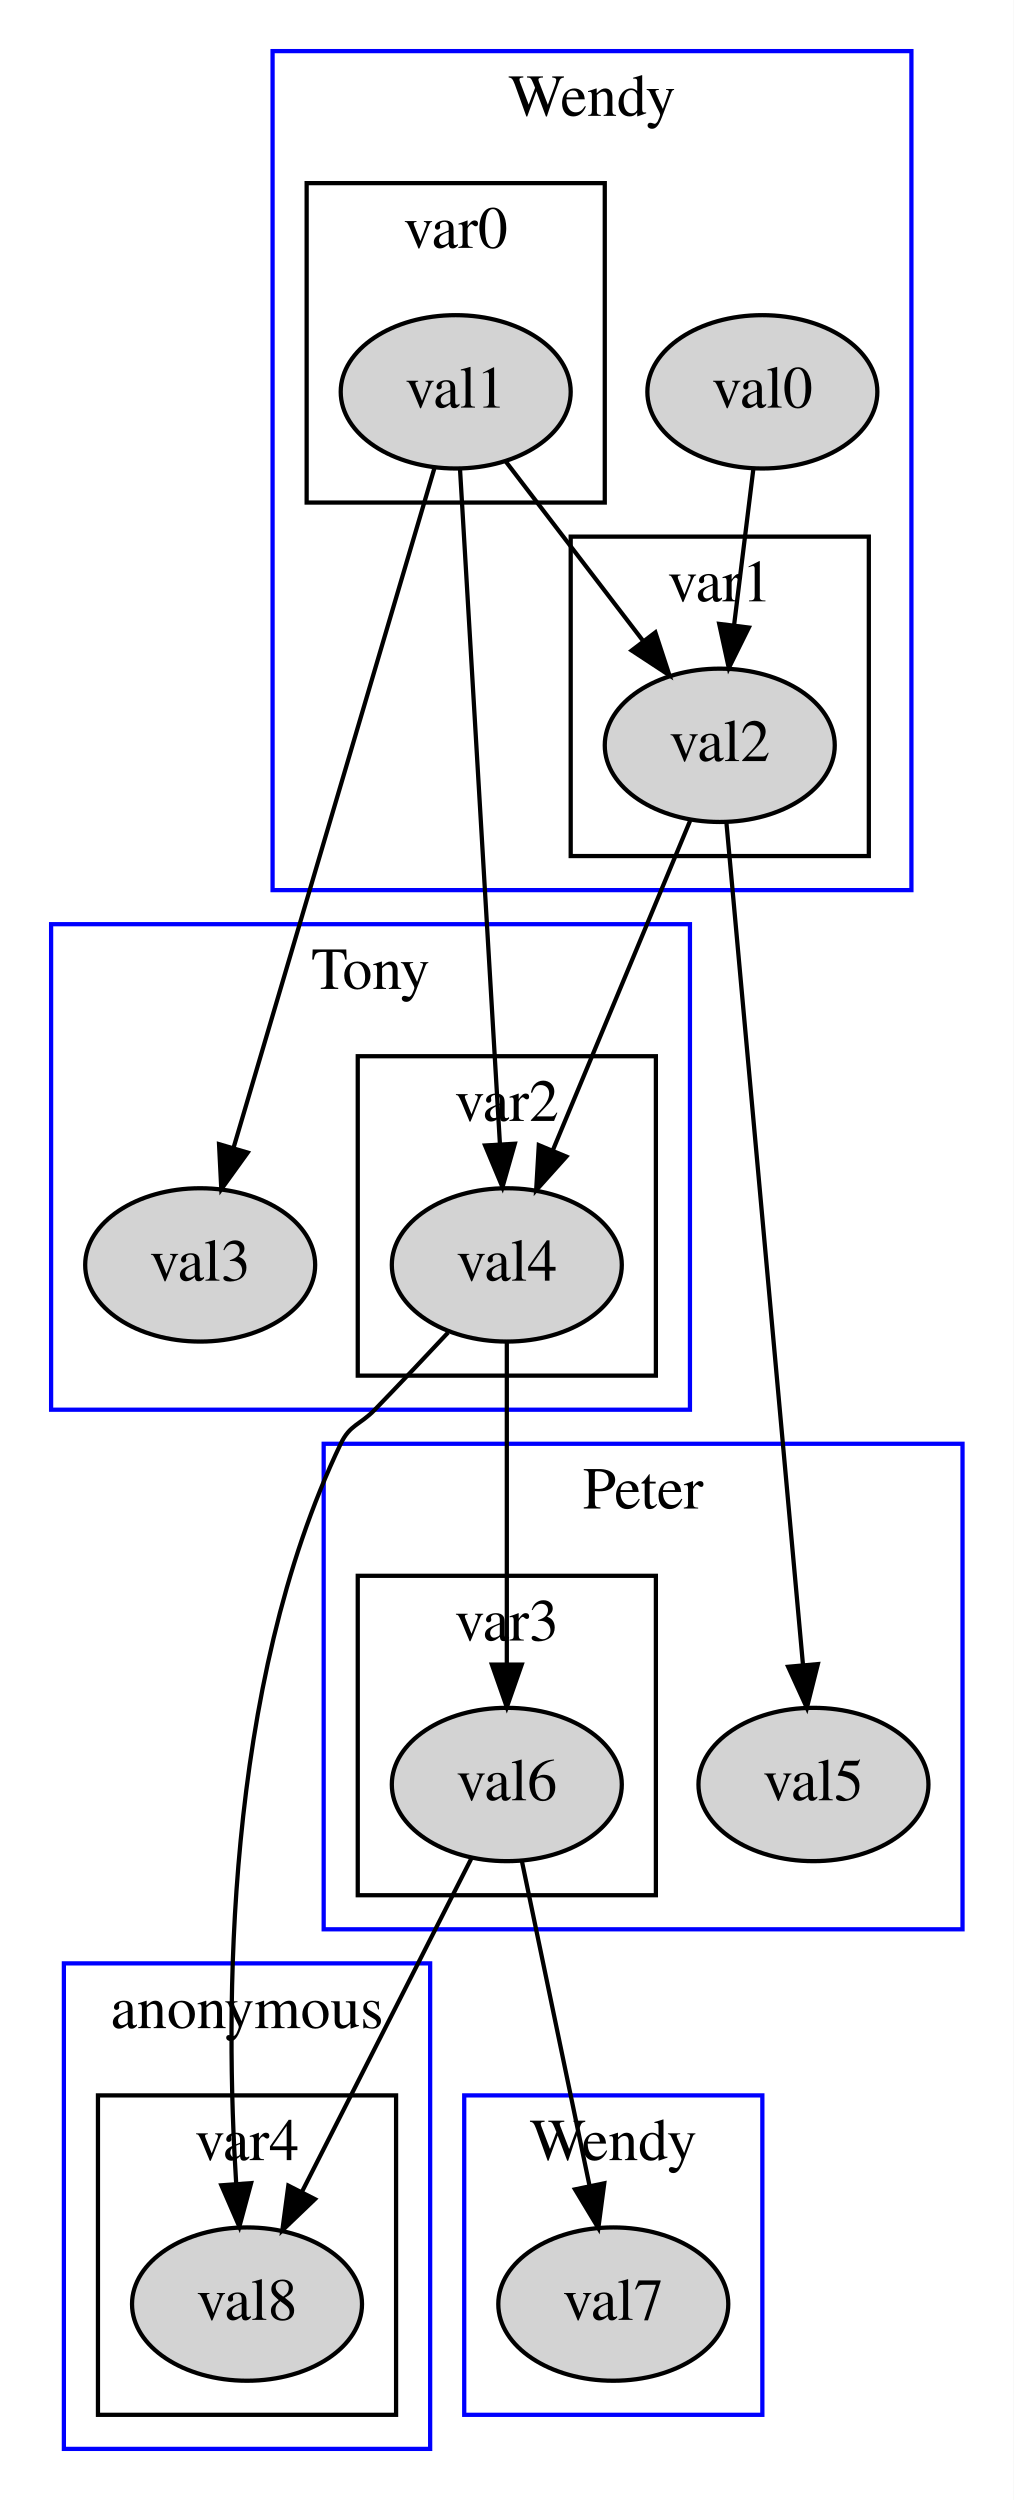
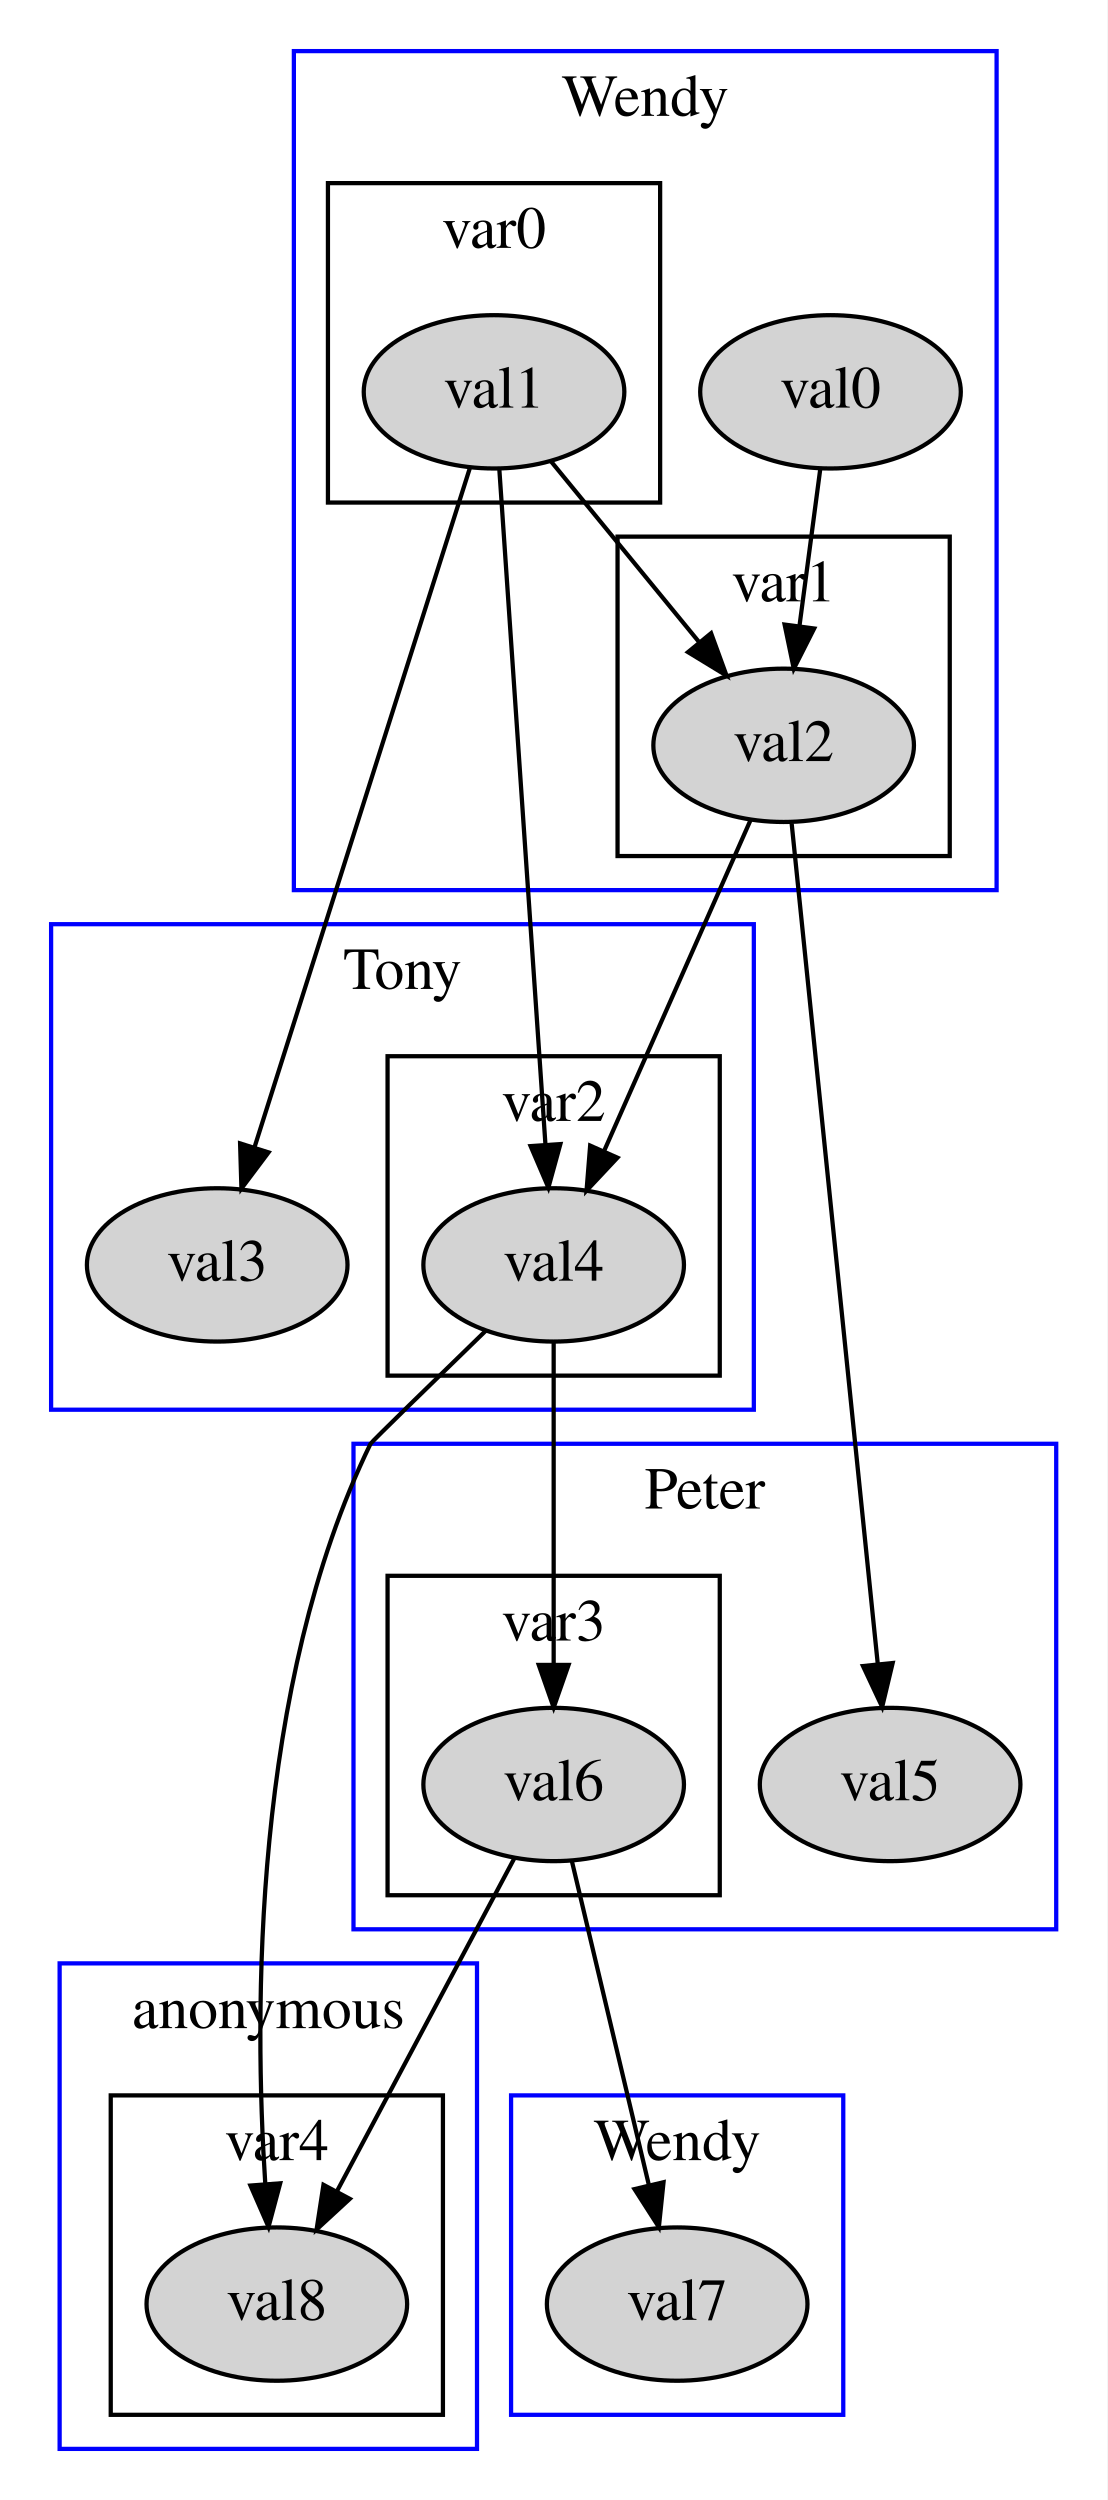
- <svg xmlns="http://www.w3.org/2000/svg" width="238pt" height="587pt" viewBox="0.00 0.00 238.00 587.00">
+ <svg xmlns="http://www.w3.org/2000/svg" width="260pt" height="587pt" viewBox="0.00 0.00 260.00 587.00">
  <g id="graph0" class="graph" transform="scale(1 1) rotate(0) translate(4 583)">
-     <polygon fill="white" stroke="transparent" points="-4,4 -4,-583 234,-583 234,4 -4,4" />
+     <polygon fill="#ffffff" stroke="transparent" points="-4,4 -4,-583 256,-583 256,4 -4,4" />
    <g id="clust1" class="cluster">
-       <polygon fill="none" stroke="blue" points="60,-374 60,-571 210,-571 210,-374 60,-374" />
-       <text text-anchor="middle" x="135" y="-555.8" font-family="Times,serif" font-size="14.00">Wendy</text>
+       <polygon fill="none" stroke="#0000ff" points="65,-374 65,-571 230,-571 230,-374 65,-374" />
+       <text text-anchor="middle" x="147.5" y="-555.8" font-family="Times,serif" font-size="14.00" fill="#000000">Wendy</text>
    </g>
    <g id="clust2" class="cluster">
-       <polygon fill="none" stroke="black" points="68,-465 68,-540 138,-540 138,-465 68,-465" />
-       <text text-anchor="middle" x="103" y="-524.8" font-family="Times,serif" font-size="14.00">var0</text>
+       <polygon fill="none" stroke="#000000" points="73,-465 73,-540 151,-540 151,-465 73,-465" />
+       <text text-anchor="middle" x="112" y="-524.8" font-family="Times,serif" font-size="14.00" fill="#000000">var0</text>
    </g>
    <g id="clust3" class="cluster">
-       <polygon fill="none" stroke="black" points="130,-382 130,-457 200,-457 200,-382 130,-382" />
-       <text text-anchor="middle" x="165" y="-441.8" font-family="Times,serif" font-size="14.00">var1</text>
+       <polygon fill="none" stroke="#000000" points="141,-382 141,-457 219,-457 219,-382 141,-382" />
+       <text text-anchor="middle" x="180" y="-441.8" font-family="Times,serif" font-size="14.00" fill="#000000">var1</text>
    </g>
    <g id="clust4" class="cluster">
-       <polygon fill="none" stroke="blue" points="8,-252 8,-366 158,-366 158,-252 8,-252" />
-       <text text-anchor="middle" x="83" y="-350.8" font-family="Times,serif" font-size="14.00">Tony</text>
+       <polygon fill="none" stroke="#0000ff" points="8,-252 8,-366 173,-366 173,-252 8,-252" />
+       <text text-anchor="middle" x="90.5" y="-350.8" font-family="Times,serif" font-size="14.00" fill="#000000">Tony</text>
    </g>
    <g id="clust5" class="cluster">
-       <polygon fill="none" stroke="black" points="80,-260 80,-335 150,-335 150,-260 80,-260" />
-       <text text-anchor="middle" x="115" y="-319.8" font-family="Times,serif" font-size="14.00">var2</text>
+       <polygon fill="none" stroke="#000000" points="87,-260 87,-335 165,-335 165,-260 87,-260" />
+       <text text-anchor="middle" x="126" y="-319.8" font-family="Times,serif" font-size="14.00" fill="#000000">var2</text>
    </g>
    <g id="clust6" class="cluster">
-       <polygon fill="none" stroke="blue" points="72,-130 72,-244 222,-244 222,-130 72,-130" />
-       <text text-anchor="middle" x="147" y="-228.8" font-family="Times,serif" font-size="14.00">Peter</text>
+       <polygon fill="none" stroke="#0000ff" points="79,-130 79,-244 244,-244 244,-130 79,-130" />
+       <text text-anchor="middle" x="161.5" y="-228.8" font-family="Times,serif" font-size="14.00" fill="#000000">Peter</text>
    </g>
    <g id="clust7" class="cluster">
-       <polygon fill="none" stroke="black" points="80,-138 80,-213 150,-213 150,-138 80,-138" />
-       <text text-anchor="middle" x="115" y="-197.8" font-family="Times,serif" font-size="14.00">var3</text>
+       <polygon fill="none" stroke="#000000" points="87,-138 87,-213 165,-213 165,-138 87,-138" />
+       <text text-anchor="middle" x="126" y="-197.8" font-family="Times,serif" font-size="14.00" fill="#000000">var3</text>
    </g>
    <g id="clust8" class="cluster">
-       <polygon fill="none" stroke="blue" points="105,-16 105,-91 175,-91 175,-16 105,-16" />
-       <text text-anchor="middle" x="140" y="-75.8" font-family="Times,serif" font-size="14.00">Wendy</text>
+       <polygon fill="none" stroke="#0000ff" points="116,-16 116,-91 194,-91 194,-16 116,-16" />
+       <text text-anchor="middle" x="155" y="-75.8" font-family="Times,serif" font-size="14.00" fill="#000000">Wendy</text>
    </g>
    <g id="clust9" class="cluster">
-       <polygon fill="none" stroke="blue" points="11,-8 11,-122 97,-122 97,-8 11,-8" />
-       <text text-anchor="middle" x="54" y="-106.8" font-family="Times,serif" font-size="14.00">anonymous</text>
+       <polygon fill="none" stroke="#0000ff" points="10,-8 10,-122 108,-122 108,-8 10,-8" />
+       <text text-anchor="middle" x="59" y="-106.8" font-family="Times,serif" font-size="14.00" fill="#000000">anonymous</text>
    </g>
    <g id="clust10" class="cluster">
-       <polygon fill="none" stroke="black" points="19,-16 19,-91 89,-91 89,-16 19,-16" />
-       <text text-anchor="middle" x="54" y="-75.8" font-family="Times,serif" font-size="14.00">var4</text>
+       <polygon fill="none" stroke="#000000" points="22,-16 22,-91 100,-91 100,-16 22,-16" />
+       <text text-anchor="middle" x="61" y="-75.8" font-family="Times,serif" font-size="14.00" fill="#000000">var4</text>
    </g>
    <g id="node1" class="node">
-       <ellipse fill="lightgrey" stroke="black" cx="175" cy="-491" rx="27" ry="18" />
-       <text text-anchor="middle" x="175" y="-487.3" font-family="Times,serif" font-size="14.00">val0</text>
+       <ellipse fill="#d3d3d3" stroke="#000000" cx="191" cy="-491" rx="30.595" ry="18" />
+       <text text-anchor="middle" x="191" y="-487.3" font-family="Times,serif" font-size="14.00" fill="#000000">val0</text>
    </g>
    <g id="node3" class="node">
-       <ellipse fill="lightgrey" stroke="black" cx="165" cy="-408" rx="27" ry="18" />
-       <text text-anchor="middle" x="165" y="-404.3" font-family="Times,serif" font-size="14.00">val2</text>
+       <ellipse fill="#d3d3d3" stroke="#000000" cx="180" cy="-408" rx="30.595" ry="18" />
+       <text text-anchor="middle" x="180" y="-404.3" font-family="Times,serif" font-size="14.00" fill="#000000">val2</text>
    </g>
    <g id="edge2" class="edge">
-       <path fill="none" stroke="black" d="M172.88,-472.82C171.57,-462.19 169.85,-448.31 168.36,-436.2" />
-       <polygon fill="black" stroke="black" points="171.82,-435.65 167.12,-426.15 164.87,-436.51 171.82,-435.65" />
+       <path fill="none" stroke="#000000" d="M188.613,-472.99C187.186,-462.223 185.342,-448.309 183.727,-436.12" />
+       <polygon fill="#000000" stroke="#000000" points="187.166,-435.428 182.382,-425.975 180.226,-436.348 187.166,-435.428" />
    </g>
    <g id="node2" class="node">
-       <ellipse fill="lightgrey" stroke="black" cx="103" cy="-491" rx="27" ry="18" />
-       <text text-anchor="middle" x="103" y="-487.3" font-family="Times,serif" font-size="14.00">val1</text>
+       <ellipse fill="#d3d3d3" stroke="#000000" cx="112" cy="-491" rx="30.595" ry="18" />
+       <text text-anchor="middle" x="112" y="-487.3" font-family="Times,serif" font-size="14.00" fill="#000000">val1</text>
    </g>
    <g id="edge1" class="edge">
-       <path fill="none" stroke="black" d="M114.66,-474.76C123.78,-462.85 136.62,-446.07 147.05,-432.45" />
-       <polygon fill="black" stroke="black" points="149.88,-434.51 153.18,-424.44 144.32,-430.26 149.88,-434.51" />
+       <path fill="none" stroke="#000000" d="M125.435,-474.602C135.307,-462.552 148.885,-445.979 160.026,-432.38" />
+       <polygon fill="#000000" stroke="#000000" points="162.963,-434.318 166.593,-424.364 157.548,-429.881 162.963,-434.318" />
    </g>
    <g id="node4" class="node">
-       <ellipse fill="lightgrey" stroke="black" cx="43" cy="-286" rx="27" ry="18" />
-       <text text-anchor="middle" x="43" y="-282.3" font-family="Times,serif" font-size="14.00">val3</text>
+       <ellipse fill="#d3d3d3" stroke="#000000" cx="47" cy="-286" rx="30.595" ry="18" />
+       <text text-anchor="middle" x="47" y="-282.3" font-family="Times,serif" font-size="14.00" fill="#000000">val3</text>
    </g>
    <g id="edge3" class="edge">
-       <path fill="none" stroke="black" d="M97.99,-473.04C87.53,-437.65 63.31,-355.72 50.8,-313.38" />
-       <polygon fill="black" stroke="black" points="54.15,-312.37 47.96,-303.77 47.43,-314.35 54.15,-312.37" />
+       <path fill="none" stroke="#000000" d="M106.345,-473.166C94.989,-437.349 69.338,-356.451 55.78,-313.691" />
+       <polygon fill="#000000" stroke="#000000" points="59.047,-312.413 52.688,-303.938 52.374,-314.529 59.047,-312.413" />
    </g>
    <g id="node5" class="node">
-       <ellipse fill="lightgrey" stroke="black" cx="115" cy="-286" rx="27" ry="18" />
-       <text text-anchor="middle" x="115" y="-282.3" font-family="Times,serif" font-size="14.00">val4</text>
+       <ellipse fill="#d3d3d3" stroke="#000000" cx="126" cy="-286" rx="30.595" ry="18" />
+       <text text-anchor="middle" x="126" y="-282.3" font-family="Times,serif" font-size="14.00" fill="#000000">val4</text>
    </g>
    <g id="edge4" class="edge">
-       <path fill="none" stroke="black" d="M104.02,-472.69C106.11,-437.41 110.87,-356.93 113.38,-314.44" />
-       <polygon fill="black" stroke="black" points="116.88,-314.45 113.98,-304.26 109.9,-314.04 116.88,-314.45" />
+       <path fill="none" stroke="#000000" d="M113.242,-472.808C115.692,-436.945 121.158,-356.901 124.077,-314.164" />
+       <polygon fill="#000000" stroke="#000000" points="127.571,-314.367 124.76,-304.152 120.587,-313.89 127.571,-314.367" />
    </g>
    <g id="edge5" class="edge">
-       <path fill="none" stroke="black" d="M158.05,-390.31C149.69,-370.25 135.57,-336.36 125.79,-312.89" />
-       <polygon fill="black" stroke="black" points="128.97,-311.43 121.89,-303.54 122.51,-314.12 128.97,-311.43" />
+       <path fill="none" stroke="#000000" d="M172.263,-390.52C163.281,-370.227 148.364,-336.526 137.903,-312.891" />
+       <polygon fill="#000000" stroke="#000000" points="140.971,-311.175 133.722,-303.447 134.57,-314.008 140.971,-311.175" />
    </g>
    <g id="node6" class="node">
-       <ellipse fill="lightgrey" stroke="black" cx="187" cy="-164" rx="27" ry="18" />
-       <text text-anchor="middle" x="187" y="-160.3" font-family="Times,serif" font-size="14.00">val5</text>
+       <ellipse fill="#d3d3d3" stroke="#000000" cx="205" cy="-164" rx="30.595" ry="18" />
+       <text text-anchor="middle" x="205" y="-160.3" font-family="Times,serif" font-size="14.00" fill="#000000">val5</text>
    </g>
    <g id="edge6" class="edge">
-       <path fill="none" stroke="black" d="M166.55,-389.98C170.31,-348.59 179.97,-242.35 184.54,-192.11" />
-       <polygon fill="black" stroke="black" points="188.03,-192.27 185.45,-182 181.06,-191.64 188.03,-192.27" />
+       <path fill="none" stroke="#000000" d="M181.879,-389.66C186.206,-347.43 196.898,-243.072 202.085,-192.449" />
+       <polygon fill="#000000" stroke="#000000" points="205.596,-192.524 203.133,-182.22 198.632,-191.811 205.596,-192.524" />
    </g>
    <g id="node7" class="node">
-       <ellipse fill="lightgrey" stroke="black" cx="115" cy="-164" rx="27" ry="18" />
-       <text text-anchor="middle" x="115" y="-160.3" font-family="Times,serif" font-size="14.00">val6</text>
+       <ellipse fill="#d3d3d3" stroke="#000000" cx="126" cy="-164" rx="30.595" ry="18" />
+       <text text-anchor="middle" x="126" y="-160.3" font-family="Times,serif" font-size="14.00" fill="#000000">val6</text>
    </g>
    <g id="edge7" class="edge">
-       <path fill="none" stroke="black" d="M115,-267.81C115,-248.11 115,-215.58 115,-192.39" />
-       <polygon fill="black" stroke="black" points="118.5,-192.16 115,-182.16 111.5,-192.16 118.5,-192.16" />
+       <path fill="none" stroke="#000000" d="M126,-267.998C126,-247.996 126,-215.443 126,-192.083" />
+       <polygon fill="#000000" stroke="#000000" points="129.5,-192.075 126,-182.075 122.5,-192.075 129.5,-192.075" />
    </g>
    <g id="node9" class="node">
-       <ellipse fill="lightgrey" stroke="black" cx="54" cy="-42" rx="27" ry="18" />
-       <text text-anchor="middle" x="54" y="-38.3" font-family="Times,serif" font-size="14.00">val8</text>
+       <ellipse fill="#d3d3d3" stroke="#000000" cx="61" cy="-42" rx="30.595" ry="18" />
+       <text text-anchor="middle" x="61" y="-38.3" font-family="Times,serif" font-size="14.00" fill="#000000">val8</text>
    </g>
    <g id="edge9" class="edge">
-       <path fill="none" stroke="black" d="M101.21,-270.12C95.87,-264.42 89.69,-257.87 84,-252 80.5,-248.39 78.17,-248.53 76,-244 48.61,-186.88 48.9,-110.42 51.46,-70.26" />
-       <polygon fill="black" stroke="black" points="54.96,-70.4 52.2,-60.17 47.98,-69.89 54.96,-70.4" />
+       <path fill="none" stroke="#000000" d="M110.099,-270.587C97.94,-258.784 83.214,-244.44 83,-244 55.302,-187.072 55.627,-110.689 58.296,-70.105" />
+       <polygon fill="#000000" stroke="#000000" points="61.787,-70.358 59.05,-60.122 54.807,-69.831 61.787,-70.358" />
    </g>
    <g id="node8" class="node">
-       <ellipse fill="lightgrey" stroke="black" cx="140" cy="-42" rx="27" ry="18" />
-       <text text-anchor="middle" x="140" y="-38.3" font-family="Times,serif" font-size="14.00">val7</text>
+       <ellipse fill="#d3d3d3" stroke="#000000" cx="155" cy="-42" rx="30.595" ry="18" />
+       <text text-anchor="middle" x="155" y="-38.3" font-family="Times,serif" font-size="14.00" fill="#000000">val7</text>
    </g>
    <g id="edge8" class="edge">
-       <path fill="none" stroke="black" d="M118.53,-146.06C122.66,-126.23 129.56,-93.13 134.42,-69.8" />
-       <polygon fill="black" stroke="black" points="137.88,-70.36 136.49,-59.85 131.02,-68.93 137.88,-70.36" />
+       <path fill="none" stroke="#000000" d="M130.279,-145.999C135.034,-125.996 142.772,-93.443 148.325,-70.083" />
+       <polygon fill="#000000" stroke="#000000" points="151.796,-70.614 150.703,-60.075 144.986,-68.995 151.796,-70.614" />
    </g>
    <g id="edge10" class="edge">
-       <path fill="none" stroke="black" d="M106.77,-146.82C96.54,-126.69 78.95,-92.09 66.92,-68.41" />
-       <polygon fill="black" stroke="black" points="69.94,-66.64 62.29,-59.31 63.7,-69.81 69.94,-66.64" />
+       <path fill="none" stroke="#000000" d="M116.825,-146.779C105.95,-126.368 87.712,-92.136 75.054,-68.379" />
+       <polygon fill="#000000" stroke="#000000" points="78.13,-66.708 70.339,-59.528 71.952,-70 78.13,-66.708" />
    </g>
  </g>
</svg>
